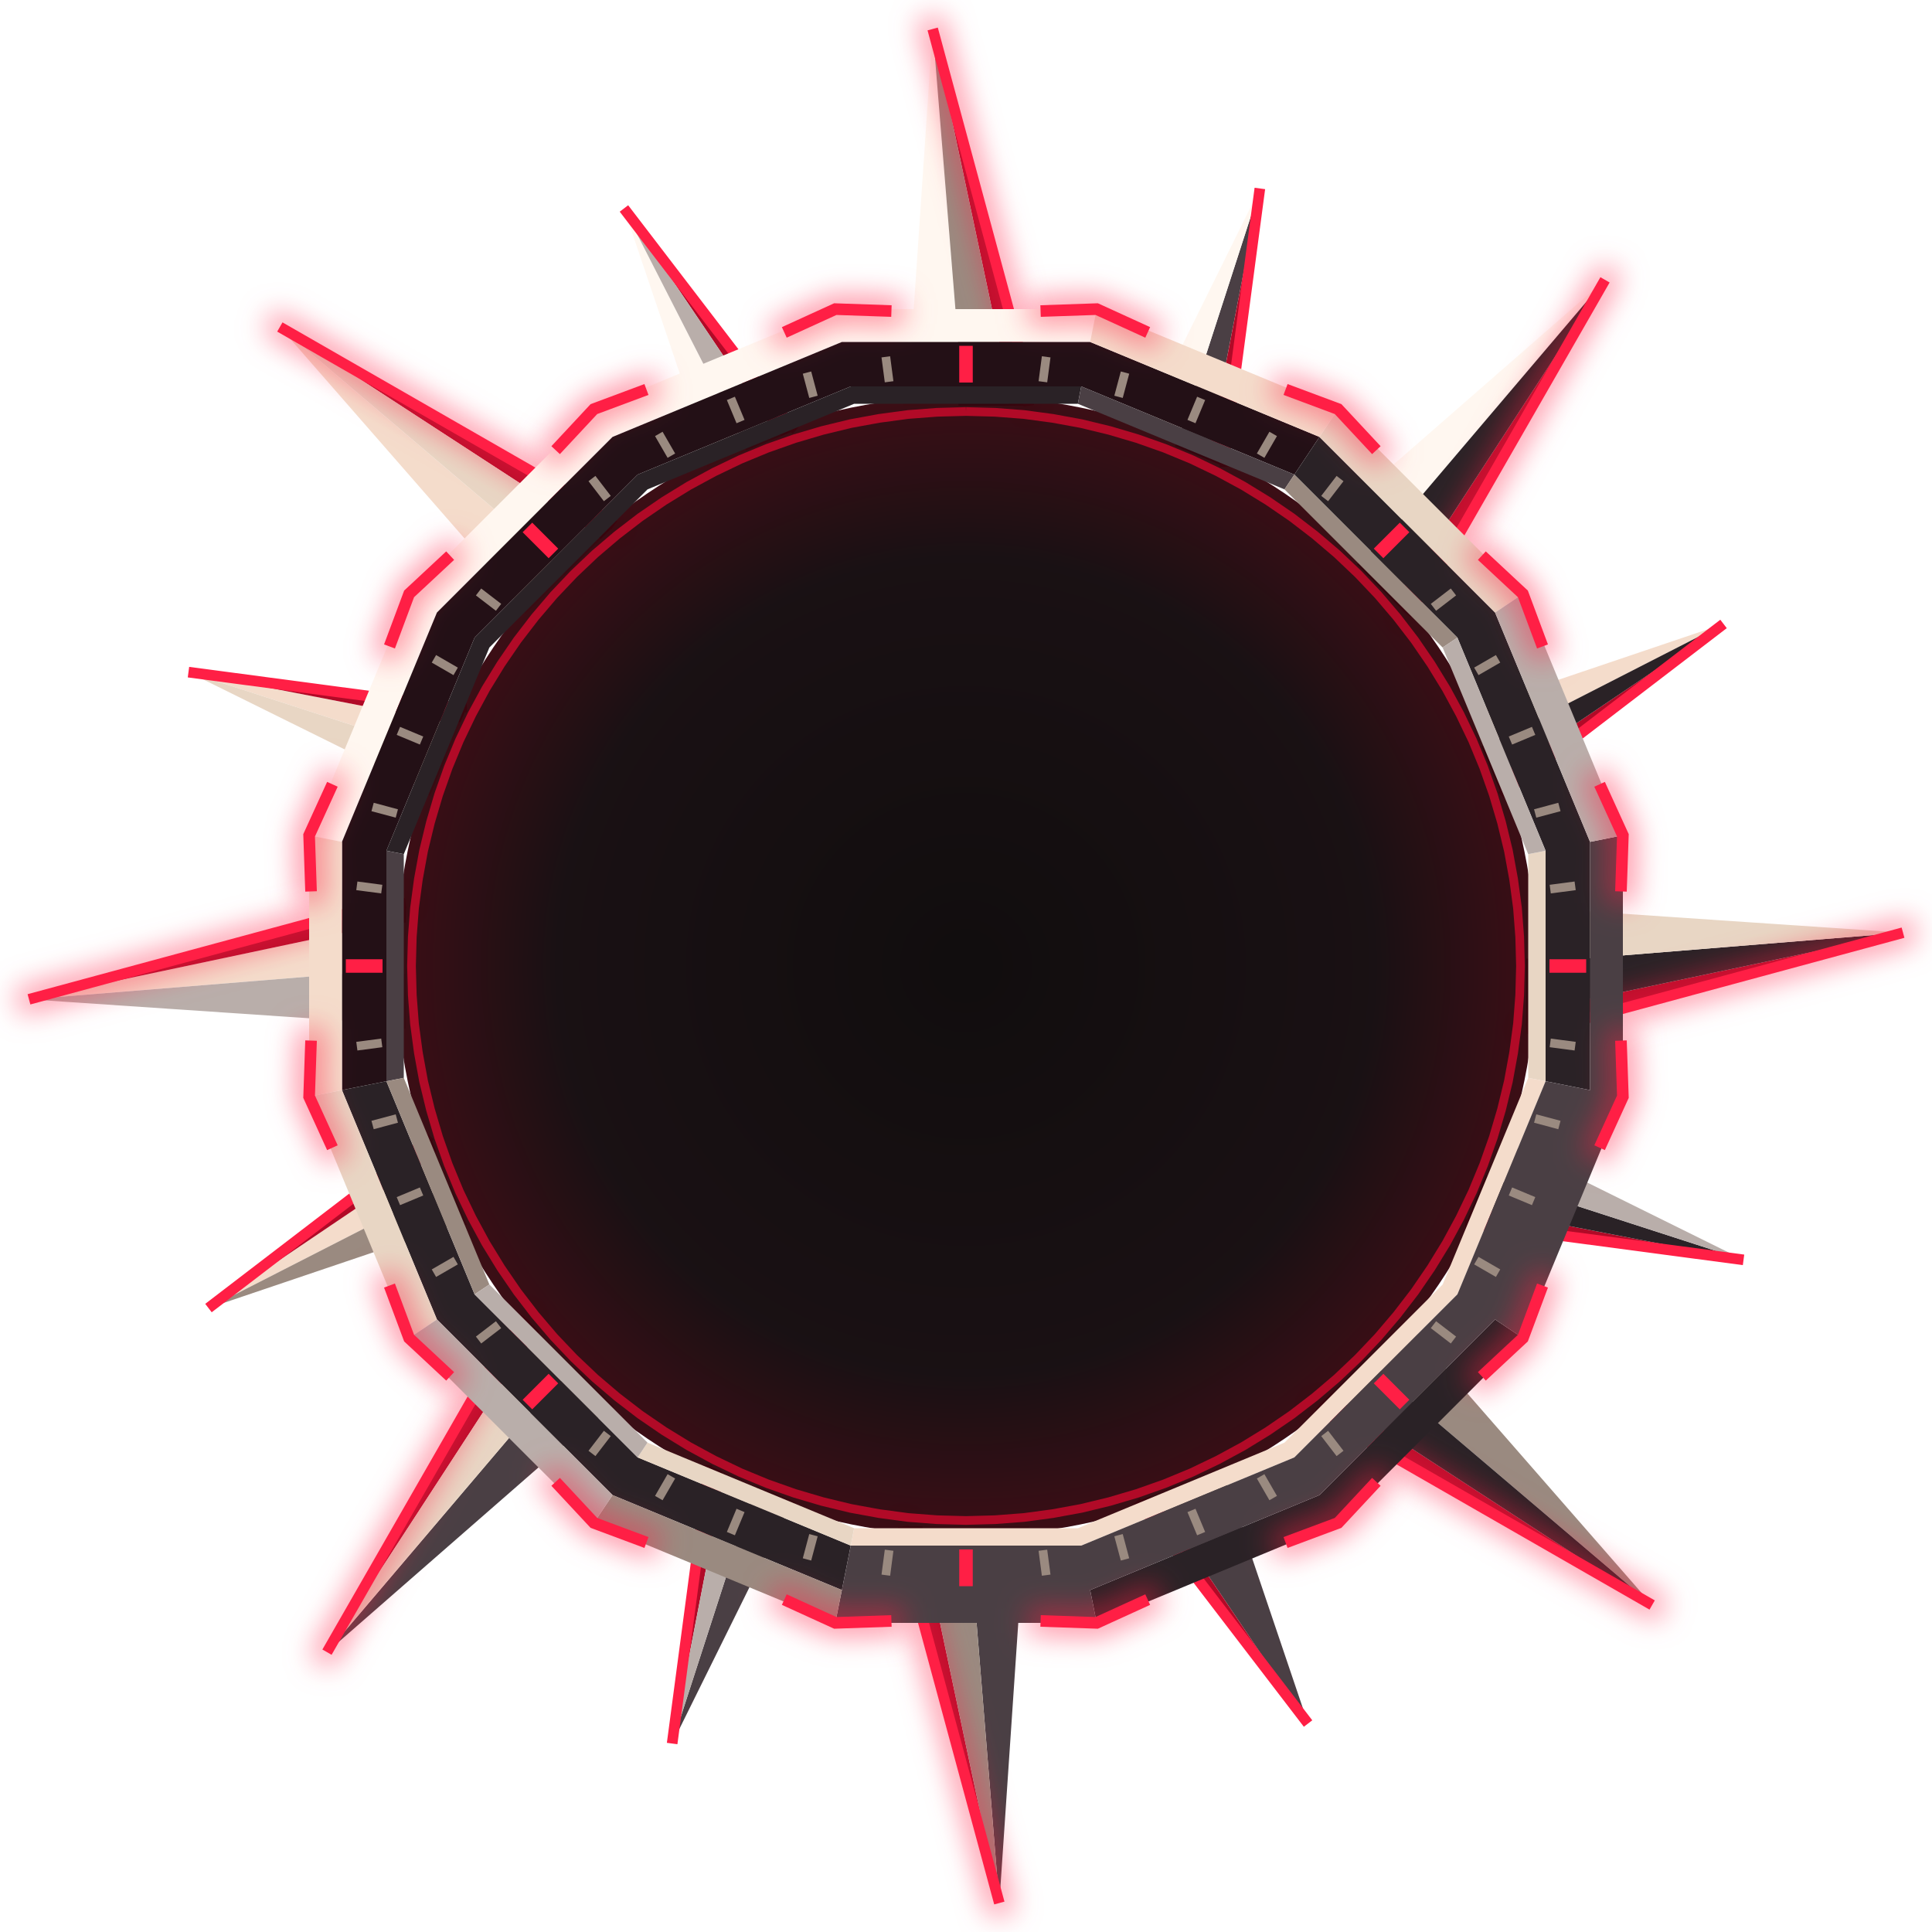
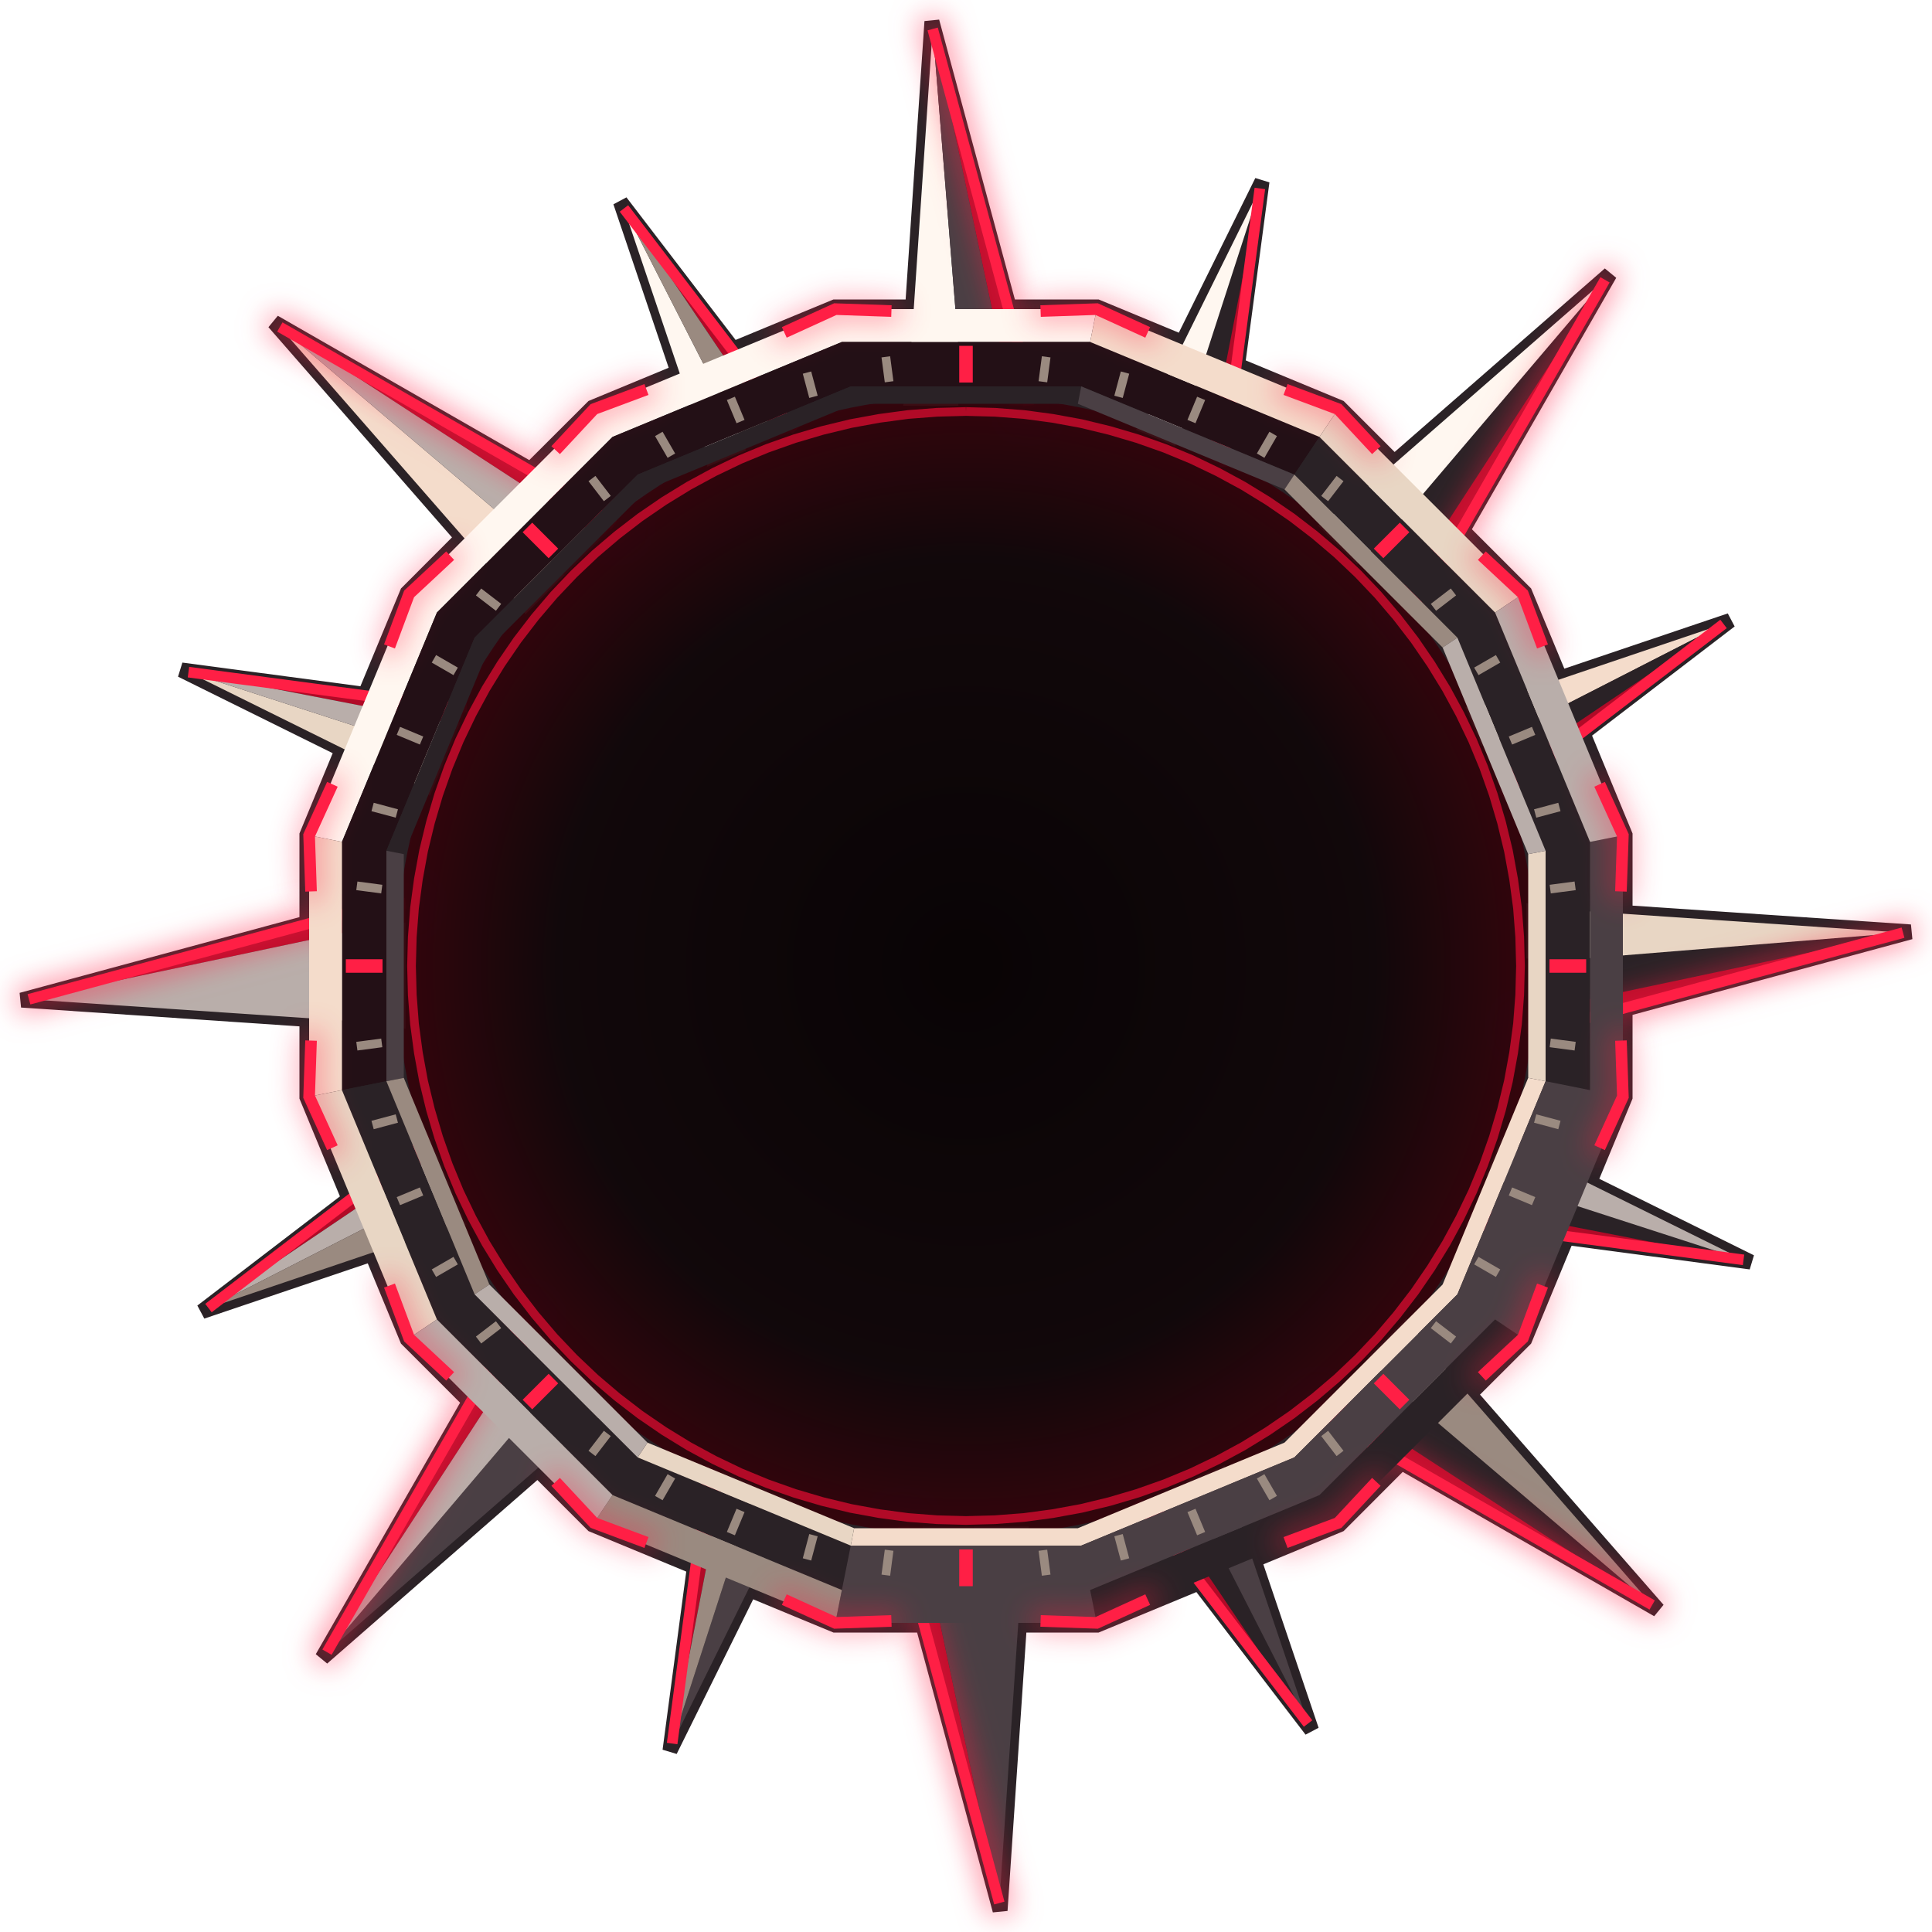
<svg xmlns="http://www.w3.org/2000/svg" viewBox="0 0 200 200" width="200" height="200">
  <defs>
    <radialGradient id="ruinous-badge-ring-well" gradientUnits="userSpaceOnUse" cx="100" cy="100" r="59">
      <stop offset="0" stop-color="#070304" stop-opacity="0.96" />
      <stop offset="0.72" stop-color="#10070a" stop-opacity="0.96" />
      <stop offset="1" stop-color="#34040c" stop-opacity="0.96" />
    </radialGradient>
    <filter id="ruinous-badge-ring-glow" filterUnits="userSpaceOnUse" x="0" y="0" width="200" height="200" color-interpolation-filters="sRGB">
      <feGaussianBlur stdDeviation="1.5" />
    </filter>
  </defs>
-   <path d="M93.5 42L94.25 37L99.31 37L99.22 42ZM152.79 73.26L178.42 64.59L154.3 76.92ZM155.5 117.58L156.23 118.42L154.72 122.08L153.81 121.64ZM59.54 141.56L55.94 145.04L52.8 141.9L55.81 137.83ZM46.64 122.75L45.7 123.08L44.42 119.99L45.15 119.15ZM45.7 123.08L21.58 135.41L44.42 119.99ZM37 100.69L3 103.45L37 96.25ZM45.28 77.92L19.51 69.58L46.56 74.83ZM51.39 59.52L28.97 33.85L54.96 55.94ZM73.18 48.33L73.26 47.21L76.92 45.7L77.25 46.64Z" fill="#f4dccb" />
-   <path d="M99.22 42L99.31 37L103.75 37L104.5 42ZM121.64 46.19L122.08 45.28L125.17 46.56L125.24 47.68ZM122.08 45.28L130.42 19.51L125.17 46.56ZM153.81 121.64L154.72 122.08L153.44 125.17L152.32 125.24ZM126.74 152.79L135.41 178.42L123.08 154.3ZM123.08 154.3L135.41 178.42L119.99 155.58ZM105.75 163L103.45 197L100.69 163ZM81.58 156.23L69.58 180.49L77.92 154.72ZM59.52 148.61L33.85 171.03L55.94 145.04Z" fill="#4a3f44" />
+   <path d="M105.06 31L113.73 31L122.03 34.44L129.95 18.43L131.41 18.88L128.96 37.31L139.09 41.51L144.37 46.79L166.13 27.79L167.31 28.76L152.37 54.79L158.5 60.92L161.94 69.22L178.86 63.5L179.57 64.85L164.81 76.15L169 86.28L169 93.75L197.82 95.7L197.97 97.22L169 105.06L169 113.73L165.56 122.03L181.57 129.95L181.13 131.41L162.69 128.96L158.5 139.09L153.21 144.37L172.21 166.13L171.24 167.31L145.21 152.37L139.09 158.5L130.78 161.94L136.5 178.86L135.15 179.57L123.85 164.81L113.73 169L106.25 169L104.3 197.82L102.78 197.97L94.94 169L86.28 169L77.97 165.56L70.05 181.57L68.59 181.13L71.04 162.69L60.92 158.5L55.63 153.21L33.87 172.21L32.69 171.24L47.63 145.21L41.51 139.09L38.07 130.78L21.15 136.5L20.43 135.15L35.19 123.85L31 113.73L31 106.25L2.18 104.3L2.03 102.78L31 94.94L31 86.28L34.44 77.97L18.43 70.05L18.88 68.59L37.31 71.04L41.51 60.92L46.79 55.63L27.79 33.87L28.76 32.69L54.79 47.63L60.92 41.51L69.22 38.07L63.5 21.15L64.85 20.43L76.15 35.19L86.28 31L93.75 31L95.7 2.18L97.22 2.03Z" fill="#2a2226" />
+   <path d="M93.5 42L94.25 37L99.31 37L99.22 42ZM152.79 73.26L178.42 64.59L154.3 76.92ZM155.5 117.58L156.23 118.42L154.72 122.08L153.81 121.64ZM51.39 59.52L28.97 33.85L54.96 55.94ZM73.18 48.33L73.26 47.21L76.92 45.7L77.25 46.64Z" fill="#f4dccb" />
+   <path d="M99.22 42L99.31 37L103.75 37L104.5 42ZM121.64 46.19L122.08 45.28L125.17 46.56L125.24 47.68ZM122.08 45.28L130.42 19.51L125.17 46.56ZM140.46 58.44L144.06 54.96L147.2 58.1L144.19 62.17ZM144.06 54.96L166.15 28.97L147.2 58.1ZM153.36 77.25L154.3 76.92L155.58 80.01L154.85 80.85ZM154.3 76.92L178.42 64.59L155.58 80.01ZM158 99.22L163 99.31L163 103.75L158 104.5ZM163 99.31L197 96.55L163 103.75ZM153.81 121.64L154.72 122.08L153.44 125.17L152.32 125.24ZM154.72 122.08L180.49 130.42L153.44 125.17ZM141.56 140.46L145.04 144.06L141.9 147.2L137.83 144.19ZM145.04 144.06L171.03 166.15L141.9 147.2ZM123.08 154.3L135.41 178.42L119.99 155.58Z" fill="#2a2226" />
  <path d="M104.5 42L103.75 37L105.75 37L106.5 42ZM103.75 37L96.55 3L105.75 37ZM125.24 47.68L125.17 46.56L126.74 47.21L126.82 48.33ZM125.17 46.56L130.42 19.51L126.74 47.21ZM144.19 62.17L147.2 58.1L148.61 59.52L145.61 63.58ZM147.2 58.1L166.15 28.97L148.61 59.52ZM154.85 80.85L155.58 80.01L156.23 81.58L155.5 82.42ZM155.58 80.01L178.42 64.59L156.23 81.58ZM158 104.5L163 103.75L163 105.75L158 106.5ZM163 103.75L197 96.55L163 105.75ZM152.32 125.24L153.44 125.17L152.79 126.74L151.67 126.82ZM153.44 125.17L180.49 130.42L152.79 126.74ZM137.83 144.19L141.9 147.2L140.48 148.61L136.42 145.61ZM141.9 147.2L171.03 166.15L140.48 148.61ZM119.15 154.85L119.99 155.58L118.42 156.23L117.58 155.5ZM119.99 155.58L135.41 178.42L118.42 156.23ZM95.5 158L96.25 163L94.25 163L93.5 158ZM96.25 163L103.45 197L94.25 163ZM74.76 152.32L74.83 153.44L73.26 152.79L73.18 151.67ZM74.83 153.44L69.58 180.49L73.26 152.79ZM55.81 137.83L52.8 141.9L51.39 140.48L54.39 136.42ZM52.8 141.9L33.85 171.03L51.39 140.48ZM45.15 119.15L44.42 119.99L43.77 118.42L44.5 117.58ZM44.42 119.99L21.58 135.41L43.77 118.42ZM42 95.5L37 96.25L37 94.25L42 93.5ZM37 96.25L3 103.45L37 94.25ZM47.68 74.76L46.56 74.83L47.21 73.26L48.33 73.18ZM46.56 74.83L19.51 69.58L47.21 73.26ZM62.17 55.81L58.1 52.8L59.52 51.39L63.58 54.39ZM58.1 52.8L28.97 33.85L59.52 51.39ZM80.85 45.15L80.01 44.42L81.58 43.77L82.42 44.5ZM80.01 44.42L64.59 21.58L81.58 43.77Z" fill="#b10a27" />
  <path d="M94.25 37L96.55 3L99.31 37ZM117.58 44.5L118.42 43.77L122.08 45.28L121.64 46.19ZM118.42 43.77L130.42 19.51L122.08 45.28ZM136.42 54.39L140.48 51.39L144.06 54.96L140.46 58.44ZM140.48 51.39L166.15 28.97L144.06 54.96ZM151.67 73.18L152.79 73.26L154.3 76.92L153.36 77.25ZM158 93.5L163 94.25L163 99.31L158 99.22ZM73.26 47.21L64.59 21.58L76.92 45.7Z" fill="#fff7f0" />
-   <path d="M99.31 37L96.55 3L103.75 37ZM141.56 140.46L145.04 144.06L141.9 147.2L137.83 144.19ZM148.61 140.48L171.03 166.15L145.04 144.06ZM100.69 163L103.45 197L96.25 163ZM82.42 155.5L81.58 156.23L77.92 154.72L78.36 153.81ZM63.58 145.61L59.52 148.61L55.94 145.04L59.54 141.56ZM48.33 126.82L47.21 126.74L45.7 123.08L46.64 122.75ZM47.21 126.74L21.58 135.41L45.7 123.08ZM77.25 46.64L76.92 45.7L80.01 44.42L80.85 45.15Z" fill="#9a8a80" />
-   <path d="M140.46 58.44L144.06 54.96L147.2 58.1L144.19 62.17ZM144.06 54.96L166.15 28.97L147.2 58.1ZM153.36 77.25L154.3 76.92L155.58 80.01L154.85 80.85ZM154.3 76.92L178.42 64.59L155.58 80.01ZM158 99.22L163 99.31L163 103.75L158 104.5ZM163 99.31L197 96.55L163 103.75ZM154.72 122.08L180.49 130.42L153.44 125.17ZM145.04 144.06L171.03 166.15L141.9 147.2Z" fill="#2a2226" />
-   <path d="M163 94.25L197 96.55L163 99.31ZM145.61 136.42L148.61 140.48L145.04 144.06L141.56 140.46ZM126.82 151.67L126.74 152.79L123.08 154.3L122.75 153.36ZM100.78 158L100.69 163L96.25 163L95.5 158ZM78.36 153.81L77.92 154.72L74.83 153.44L74.76 152.32ZM55.94 145.04L33.85 171.03L52.8 141.9ZM42 100.78L37 100.69L37 96.25L42 95.5ZM46.19 78.36L45.28 77.92L46.56 74.83L47.68 74.76ZM43.77 81.58L19.51 69.58L45.28 77.92ZM54.39 63.58L51.39 59.52L54.96 55.94L58.44 59.54ZM54.96 55.94L28.97 33.85L58.1 52.8Z" fill="#e8d6c4" />
-   <path d="M156.23 118.42L180.49 130.42L154.72 122.08ZM122.75 153.36L123.08 154.3L119.99 155.58L119.15 154.85ZM106.5 158L105.75 163L100.69 163L100.78 158ZM77.92 154.72L69.58 180.49L74.83 153.44ZM42 106.5L37 105.75L37 100.69L42 100.78ZM37 105.75L3 103.45L37 100.69ZM44.5 82.42L43.77 81.58L45.28 77.92L46.19 78.36ZM58.44 59.54L54.96 55.94L58.1 52.8L62.17 55.81ZM76.92 45.7L64.59 21.58L80.01 44.42Z" fill="#b9aeaa" />
+   <path d="M99.31 37L96.55 3L103.75 37ZM122.75 153.36L123.08 154.3L119.99 155.58L119.15 154.85ZM126.74 152.79L135.41 178.42L123.08 154.3ZM105.75 163L103.45 197L100.69 163ZM100.69 163L103.45 197L96.25 163ZM81.58 156.23L69.58 180.49L77.92 154.72ZM59.52 148.61L33.85 171.03L55.94 145.04ZM77.25 46.64L76.92 45.7L80.01 44.42L80.85 45.15Z" fill="#4a3f44" />
+   <path d="M163 94.25L197 96.55L163 99.31ZM145.61 136.42L148.61 140.48L145.04 144.06L141.56 140.46ZM126.82 151.67L126.74 152.79L123.08 154.3L122.75 153.36ZM43.77 81.58L19.51 69.58L45.28 77.92ZM54.39 63.58L51.39 59.52L54.96 55.94L58.44 59.54Z" fill="#e8d6c4" />
+   <path d="M156.23 118.42L180.49 130.42L154.72 122.08ZM106.5 158L105.75 163L100.69 163L100.78 158ZM78.36 153.81L77.92 154.72L74.83 153.44L74.76 152.32ZM59.54 141.56L55.94 145.04L52.8 141.9L55.81 137.83ZM55.94 145.04L33.85 171.03L52.8 141.9ZM46.64 122.75L45.7 123.08L44.42 119.99L45.15 119.15ZM45.7 123.08L21.58 135.41L44.42 119.99ZM42 106.5L37 105.75L37 100.69L42 100.78ZM42 100.78L37 100.69L37 96.25L42 95.5ZM37 105.75L3 103.45L37 100.69ZM37 100.69L3 103.45L37 96.25ZM44.5 82.42L43.77 81.58L45.28 77.92L46.19 78.36ZM45.28 77.92L19.51 69.58L46.56 74.83ZM54.96 55.94L28.97 33.85L58.1 52.8Z" fill="#b9aeaa" />
+   <path d="M148.61 140.48L171.03 166.15L145.04 144.06ZM100.78 158L100.69 163L96.25 163L95.5 158ZM82.42 155.5L81.58 156.23L77.92 154.72L78.36 153.81ZM77.92 154.72L69.58 180.49L74.83 153.44ZM63.58 145.61L59.52 148.61L55.94 145.04L59.54 141.56ZM48.33 126.82L47.21 126.74L45.7 123.08L46.64 122.75ZM47.21 126.74L21.58 135.41L45.7 123.08ZM46.19 78.36L45.28 77.92L46.56 74.83L47.68 74.76ZM58.44 59.54L54.96 55.94L58.1 52.8L62.17 55.81ZM76.92 45.7L64.59 21.58L80.01 44.42Z" fill="#9a8a80" />
  <g filter="url(#ruinous-badge-ring-glow)" fill="none" opacity="0.55" stroke-linejoin="miter" stroke-linecap="square">
    <path d="M106.5 42L105.75 37L96.55 3M145.61 63.58L148.61 59.52L166.15 28.97M158 106.5L163 105.75L197 96.55M136.42 145.61L140.48 148.61L171.03 166.15M93.5 158L94.25 163L103.45 197M54.39 136.42L51.39 140.48L33.85 171.03M42 93.5L37 94.25L3 103.45M63.58 54.39L59.52 51.39L28.97 33.85" stroke="#ff1f45" stroke-width="2.31" />
  </g>
  <path d="M106.5 42L105.75 37L96.55 3M126.82 48.33L126.74 47.21L130.42 19.51M145.61 63.58L148.61 59.52L166.15 28.97M155.5 82.42L156.23 81.58L178.42 64.59M158 106.5L163 105.75L197 96.55M151.67 126.82L152.79 126.74L180.49 130.42M136.42 145.61L140.48 148.61L171.03 166.15M117.58 155.5L118.42 156.23L135.41 178.42M93.5 158L94.25 163L103.45 197M73.18 151.67L73.26 152.79L69.58 180.49M54.39 136.42L51.39 140.48L33.85 171.03M44.5 117.58L43.77 118.42L21.58 135.41M42 93.5L37 94.25L3 103.45M48.33 73.18L47.21 73.26L19.51 69.58M63.58 54.39L59.52 51.39L28.97 33.85M82.42 44.5L81.58 43.77L64.59 21.58" fill="none" stroke="#ff1f45" stroke-width="1.1" stroke-linejoin="miter" stroke-miterlimit="8" />
  <circle cx="100" cy="100" r="59" fill="url(#ruinous-badge-ring-well)" />
  <path d="M86.47 32L113.53 32L112.85 35.4L87.15 35.4ZM32 86.47L42.35 61.48L45.23 63.41L35.4 87.15ZM42.35 61.48L61.48 42.35L63.41 45.23L45.23 63.41ZM61.48 42.35L86.47 32L87.15 35.4L63.41 45.23Z" fill="#fff7f0" />
  <path d="M87.15 35.4L112.85 35.4L111.93 40L88.07 40ZM112.85 35.4L136.59 45.23L133.99 49.13L111.93 40ZM35.4 112.85L35.4 87.15L40 88.07L40 111.93ZM35.4 87.15L45.23 63.41L49.13 66.01L40 88.07ZM45.23 63.41L63.41 45.23L66.01 49.13L49.13 66.01ZM63.41 45.23L87.15 35.4L88.07 40L66.01 49.13Z" fill="#231016" />
  <path d="M88.07 40L111.93 40L111.58 41.8L88.42 41.8ZM136.59 45.23L154.77 63.41L150.87 66.01L133.99 49.13ZM154.77 63.41L164.6 87.15L160 88.07L150.87 66.01ZM164.6 87.15L164.6 112.85L160 111.93L160 88.07ZM157.65 138.52L138.52 157.65L136.59 154.77L154.77 136.59ZM138.52 157.65L113.53 168L112.85 164.6L136.59 154.77ZM87.15 164.6L63.41 154.77L66.01 150.87L88.07 160ZM63.41 154.77L45.23 136.59L49.13 133.99L66.01 150.87ZM45.23 136.59L35.4 112.85L40 111.93L49.13 133.99ZM40 88.07L49.13 66.01L50.66 67.03L41.8 88.42ZM49.13 66.01L66.01 49.13L67.03 50.66L50.66 67.03ZM66.01 49.13L88.07 40L88.42 41.8L67.03 50.66Z" fill="#2a2226" />
  <path d="M113.53 32L138.52 42.35L136.59 45.23L112.85 35.4ZM160 111.93L150.87 133.99L149.34 132.97L158.2 111.58ZM150.87 133.99L133.99 150.87L132.97 149.34L149.34 132.97ZM133.99 150.87L111.93 160L111.58 158.2L132.97 149.34ZM111.93 160L88.07 160L88.42 158.2L111.58 158.2ZM32 113.53L32 86.47L35.4 87.15L35.4 112.85Z" fill="#f4dccb" />
  <path d="M111.93 40L133.99 49.13L132.97 50.66L111.58 41.8ZM168 86.47L168 113.53L164.6 112.85L164.6 87.15ZM168 113.53L157.65 138.52L154.77 136.59L164.6 112.85ZM164.6 112.85L154.77 136.59L150.87 133.99L160 111.93ZM154.77 136.59L136.59 154.77L133.99 150.87L150.87 133.99ZM136.59 154.77L112.85 164.6L111.93 160L133.99 150.87ZM113.53 168L86.47 168L87.15 164.6L112.85 164.6ZM112.85 164.6L87.15 164.6L88.07 160L111.93 160ZM40 111.93L40 88.07L41.8 88.42L41.8 111.58Z" fill="#4a3f44" />
  <path d="M138.52 42.35L157.65 61.48L154.77 63.41L136.59 45.23ZM160 88.07L160 111.93L158.2 111.58L158.2 88.42ZM88.07 160L66.01 150.87L67.03 149.34L88.42 158.2ZM42.35 138.52L32 113.53L35.4 112.85L45.23 136.59Z" fill="#e8d6c4" />
  <path d="M133.99 49.13L150.87 66.01L149.34 67.03L132.97 50.66ZM86.47 168L61.48 157.65L63.41 154.77L87.15 164.6ZM49.13 133.99L40 111.93L41.8 111.58L50.66 132.97Z" fill="#9a8a80" />
  <path d="M157.65 61.48L168 86.47L164.6 87.15L154.77 63.41ZM150.87 66.01L160 88.07L158.2 88.42L149.34 67.03ZM61.48 157.65L42.35 138.52L45.23 136.59L63.41 154.77ZM66.01 150.87L49.13 133.99L50.66 132.97L67.03 149.34Z" fill="#b9aeaa" />
-   <g filter="url(#ruinous-badge-ring-glow)" fill="none" opacity="0.55" stroke-linejoin="miter" stroke-linecap="square">
-     <path d="M107.72 32.2L113.53 32L118.81 34.41M133.08 40.32L138.52 42.35L142.48 46.6M153.4 57.52L157.65 61.48L159.68 66.92M165.59 81.19L168 86.47L167.8 92.28M167.8 107.72L168 113.53L165.59 118.81M159.68 133.08L157.65 138.52L153.4 142.48M142.48 153.4L138.52 157.65L133.08 159.68M118.81 165.59L113.53 168L107.72 167.8M92.28 167.8L86.47 168L81.19 165.59M66.92 159.68L61.48 157.65L57.52 153.4M46.6 142.48L42.35 138.52L40.32 133.08M34.41 118.81L32 113.53L32.2 107.72M32.2 92.28L32 86.47L34.41 81.19M40.32 66.92L42.35 61.48L46.6 57.52M57.52 46.6L61.48 42.35L66.92 40.32M81.19 34.41L86.47 32L92.28 32.2" stroke="#ff1f45" stroke-width="2.52" />
+   <g filter="url(#ruinous-badge-ring-glow)" fill="none" opacity="0.45" stroke-linejoin="miter" stroke-linecap="square">
+     <path d="M107.72 32.2L113.53 32L118.81 34.41M133.08 40.32L138.52 42.35L142.48 46.6M153.4 57.52L157.65 61.48L159.68 66.92M165.59 81.19L168 86.47L167.8 92.28M167.8 107.72L168 113.53L165.59 118.81M159.68 133.08L157.65 138.52L153.4 142.48M142.48 153.4L138.52 157.65L133.08 159.68M118.81 165.59L113.53 168L107.72 167.8M92.28 167.8L86.47 168L81.19 165.59M66.92 159.68L61.48 157.65L57.52 153.4M46.6 142.48L42.35 138.52L40.32 133.08M34.41 118.81L32 113.53L32.2 107.72M32.2 92.28L32 86.47L34.41 81.19M40.32 66.92L42.35 61.48L46.6 57.52M57.52 46.6L61.48 42.35L66.92 40.32M81.19 34.41L86.47 32L92.28 32.2" stroke="#ff1f45" stroke-width="2" />
  </g>
  <path d="M107.72 32.2L113.53 32L118.81 34.41M133.08 40.32L138.52 42.35L142.48 46.6M153.4 57.52L157.65 61.48L159.68 66.92M165.59 81.19L168 86.47L167.8 92.28M167.8 107.72L168 113.53L165.59 118.81M159.68 133.08L157.65 138.52L153.4 142.48M142.48 153.4L138.52 157.65L133.08 159.68M118.81 165.59L113.53 168L107.72 167.8M92.28 167.8L86.47 168L81.19 165.59M66.92 159.68L61.48 157.65L57.52 153.4M46.6 142.48L42.35 138.52L40.32 133.08M34.41 118.81L32 113.53L32.2 107.72M32.2 92.28L32 86.47L34.41 81.19M40.32 66.92L42.35 61.48L46.6 57.52M57.52 46.6L61.48 42.35L66.92 40.32M81.19 34.41L86.47 32L92.28 32.2" fill="none" stroke="#ff1f45" stroke-width="1.2" stroke-linejoin="miter" stroke-miterlimit="8" />
  <path d="M100 42.6L103 42.68L106 42.91L108.98 43.31L111.93 43.85L114.86 44.56L117.74 45.41L120.57 46.41L123.35 47.56L126.06 48.86L128.7 50.29L131.26 51.86L133.74 53.56L136.12 55.39L138.41 57.34L140.59 59.41L142.66 61.59L144.61 63.88L146.44 66.26L148.14 68.74L149.71 71.3L151.14 73.94L152.44 76.65L153.59 79.43L154.59 82.26L155.44 85.14L156.15 88.07L156.69 91.02L157.09 94L157.32 97L157.4 100L157.32 103L157.09 106L156.69 108.98L156.15 111.93L155.44 114.86L154.59 117.74L153.59 120.57L152.44 123.35L151.14 126.06L149.71 128.7L148.14 131.26L146.44 133.74L144.61 136.12L142.66 138.41L140.59 140.59L138.41 142.66L136.12 144.61L133.74 146.44L131.26 148.14L128.7 149.71L126.06 151.14L123.35 152.44L120.57 153.59L117.74 154.59L114.86 155.44L111.93 156.15L108.98 156.69L106 157.09L103 157.32L100 157.4L97 157.32L94 157.09L91.02 156.69L88.07 156.15L85.14 155.44L82.26 154.59L79.43 153.59L76.65 152.44L73.94 151.14L71.3 149.71L68.74 148.14L66.26 146.44L63.88 144.61L61.59 142.66L59.41 140.59L57.34 138.41L55.39 136.12L53.56 133.74L51.86 131.26L50.29 128.7L48.86 126.06L47.56 123.35L46.41 120.57L45.41 117.74L44.56 114.86L43.85 111.93L43.31 108.98L42.91 106L42.68 103L42.6 100L42.68 97L42.91 94L43.31 91.02L43.85 88.07L44.56 85.14L45.41 82.26L46.41 79.43L47.56 76.65L48.86 73.94L50.29 71.3L51.86 68.74L53.56 66.26L55.39 63.88L57.34 61.59L59.41 59.41L61.59 57.34L63.88 55.39L66.26 53.56L68.74 51.86L71.3 50.29L73.94 48.86L76.65 47.56L79.43 46.41L82.26 45.41L85.14 44.56L88.07 43.85L91.02 43.31L94 42.91L97 42.68L100 42.6" fill="none" stroke="#b10a27" stroke-width="0.9" stroke-linejoin="miter" stroke-miterlimit="8" />
  <path d="M107.96 39.52L108.3 36.94M115.79 41.08L116.46 38.57M123.34 43.64L124.34 41.24M130.5 47.17L131.8 44.92M137.13 51.61L138.72 49.54M148.39 62.87L150.46 61.28M152.83 69.5L155.08 68.2M156.36 76.66L158.76 75.66M158.92 84.21L161.43 83.54M160.48 92.04L163.06 91.7M160.48 107.96L163.06 108.3M158.92 115.79L161.43 116.46M156.36 123.34L158.76 124.34M152.83 130.5L155.08 131.8M148.39 137.13L150.46 138.72M137.13 148.39L138.72 150.46M130.5 152.83L131.8 155.08M123.34 156.36L124.34 158.76M115.79 158.92L116.46 161.43M107.96 160.48L108.3 163.06M92.04 160.48L91.7 163.06M84.21 158.92L83.54 161.43M76.66 156.36L75.66 158.76M69.5 152.83L68.2 155.08M62.87 148.39L61.28 150.46M51.61 137.13L49.54 138.72M47.17 130.5L44.92 131.8M43.64 123.34L41.24 124.34M41.08 115.79L38.57 116.46M39.52 107.96L36.94 108.3M39.52 92.04L36.94 91.7M41.08 84.21L38.57 83.54M43.64 76.66L41.24 75.66M47.17 69.5L44.92 68.2M51.61 62.87L49.54 61.28M62.87 51.61L61.28 49.54M69.5 47.17L68.2 44.92M76.66 43.64L75.66 41.24M84.21 41.08L83.54 38.57M92.04 39.52L91.7 36.94" fill="none" stroke="#9a8a80" stroke-width="0.9" stroke-linejoin="miter" stroke-miterlimit="8" />
  <path d="M100 39.6L100 35.8M142.71 57.29L145.4 54.6M160.4 100L164.2 100M142.71 142.71L145.4 145.4M100 160.4L100 164.2M57.29 142.71L54.6 145.4M39.6 100L35.8 100M57.29 57.29L54.6 54.6" fill="none" stroke="#ff1f45" stroke-width="1.4" stroke-linejoin="miter" stroke-miterlimit="8" />
</svg>
